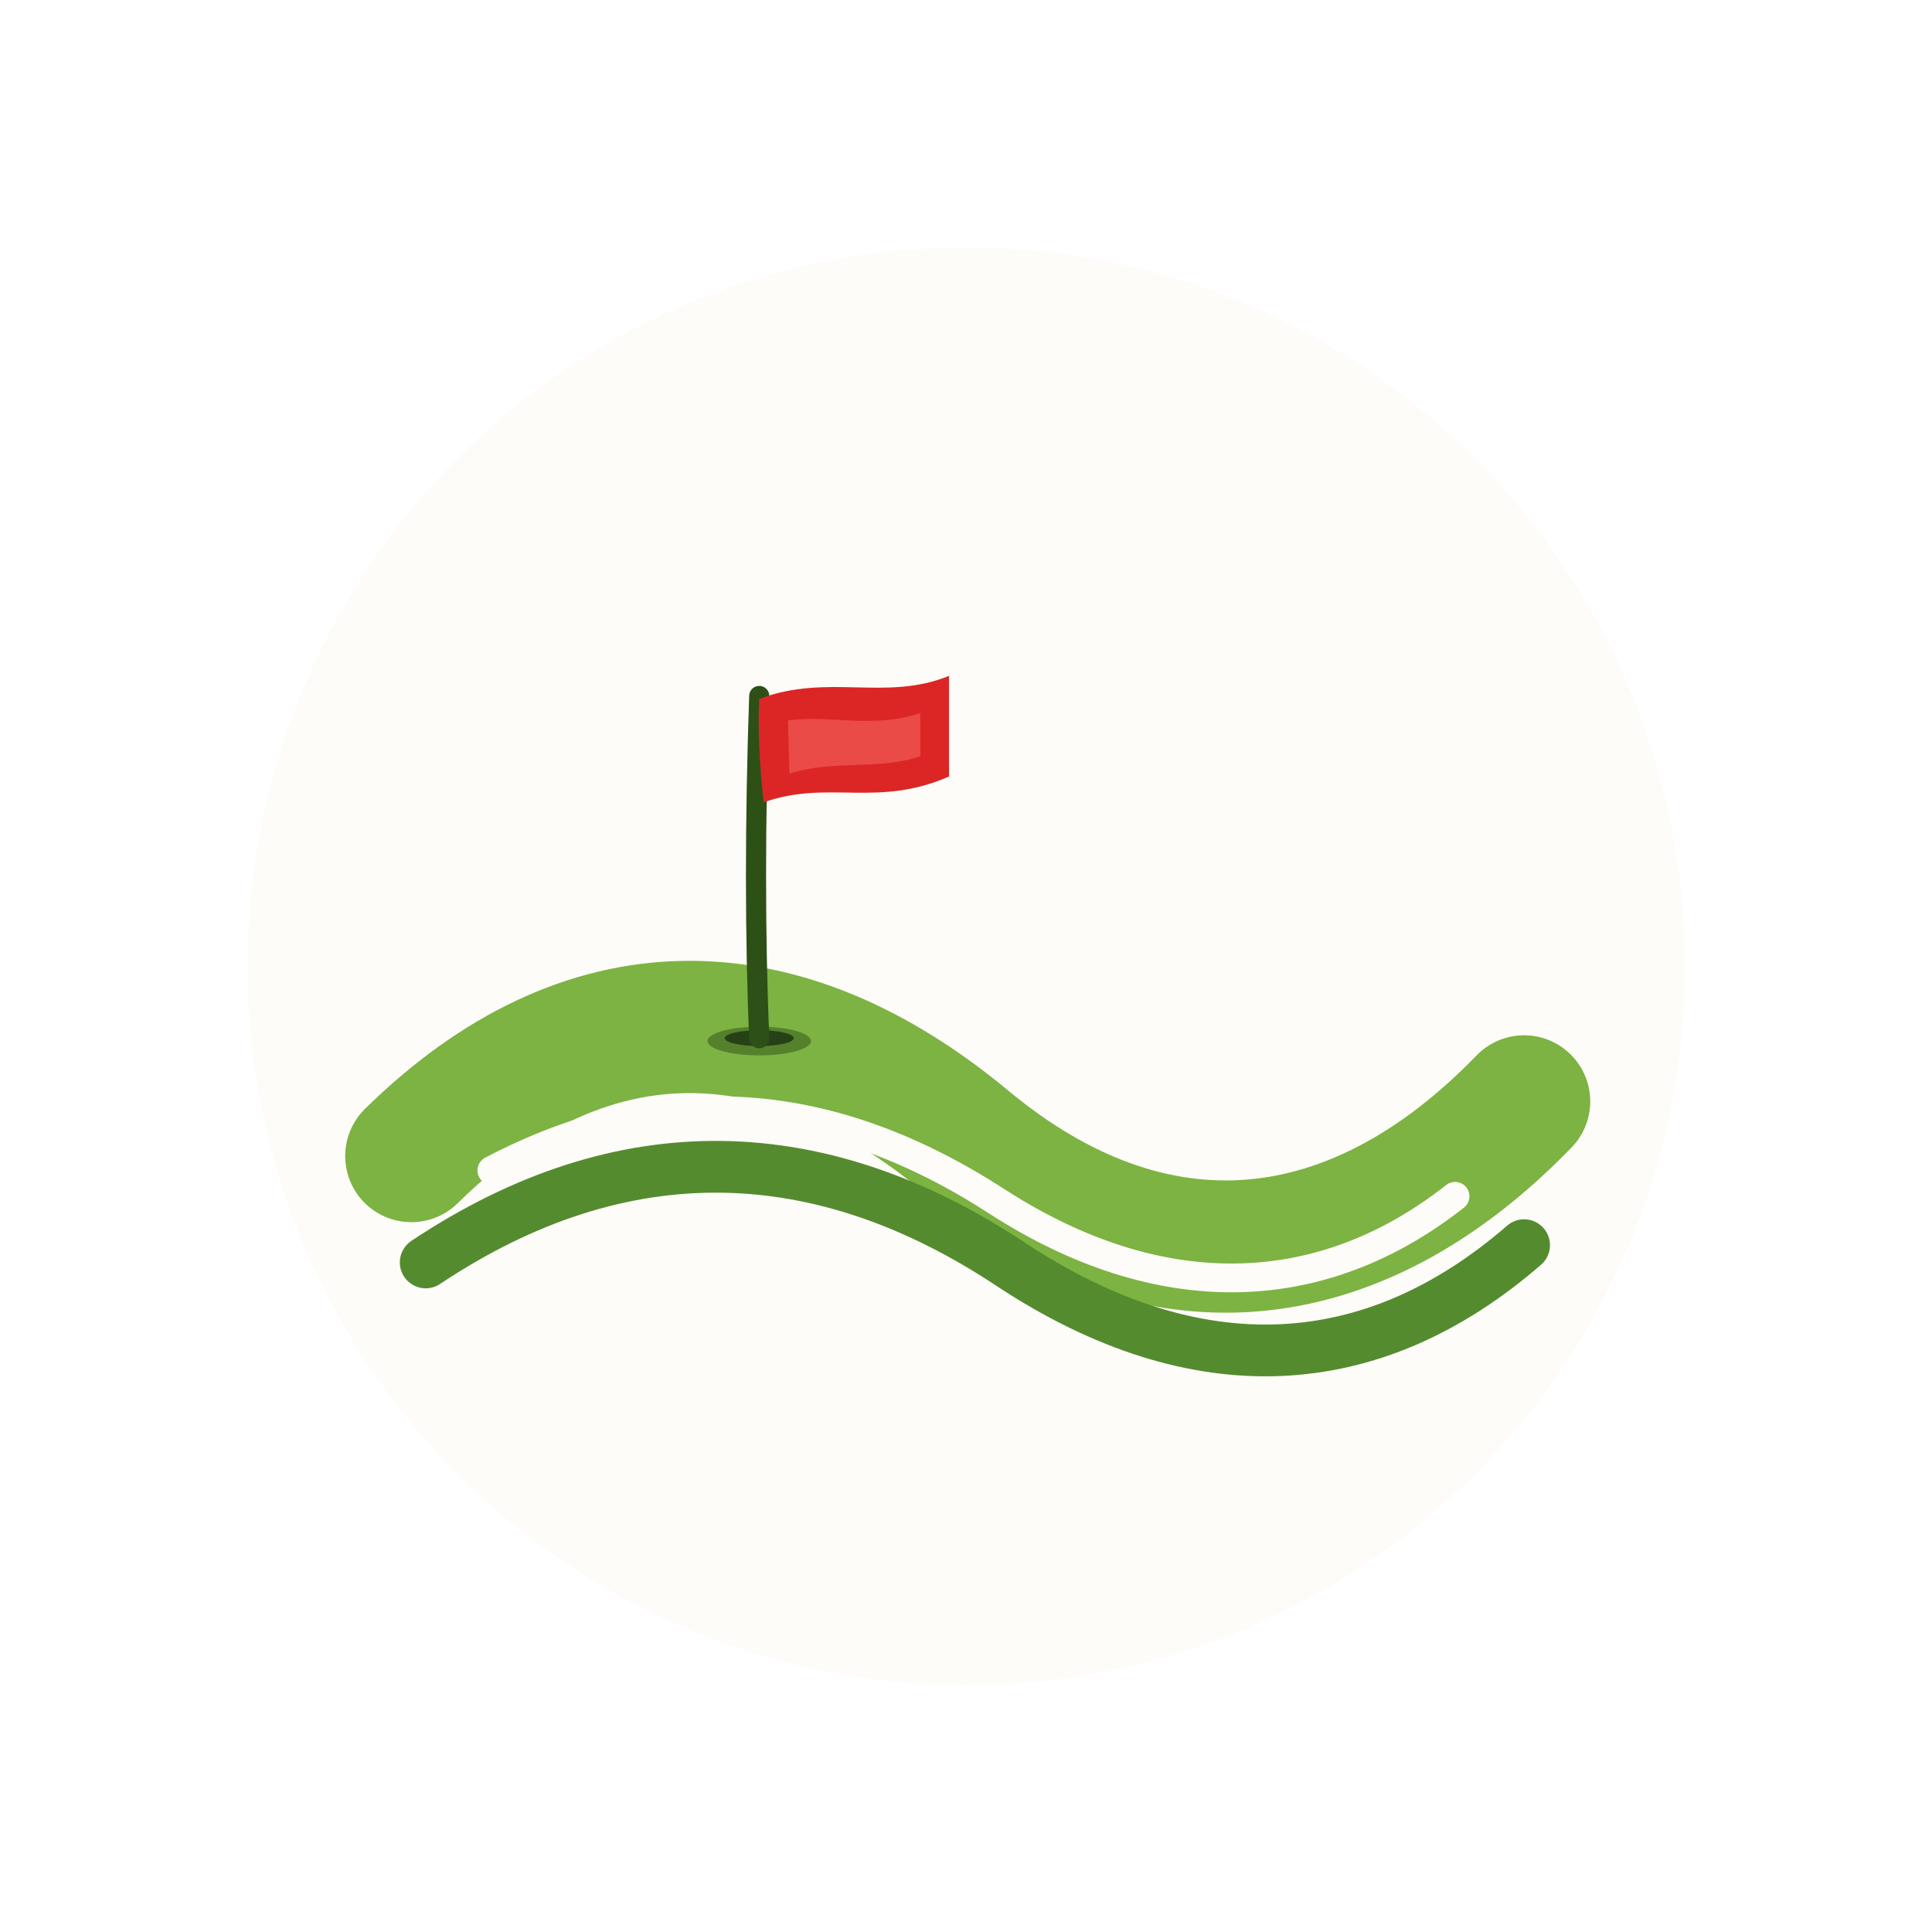
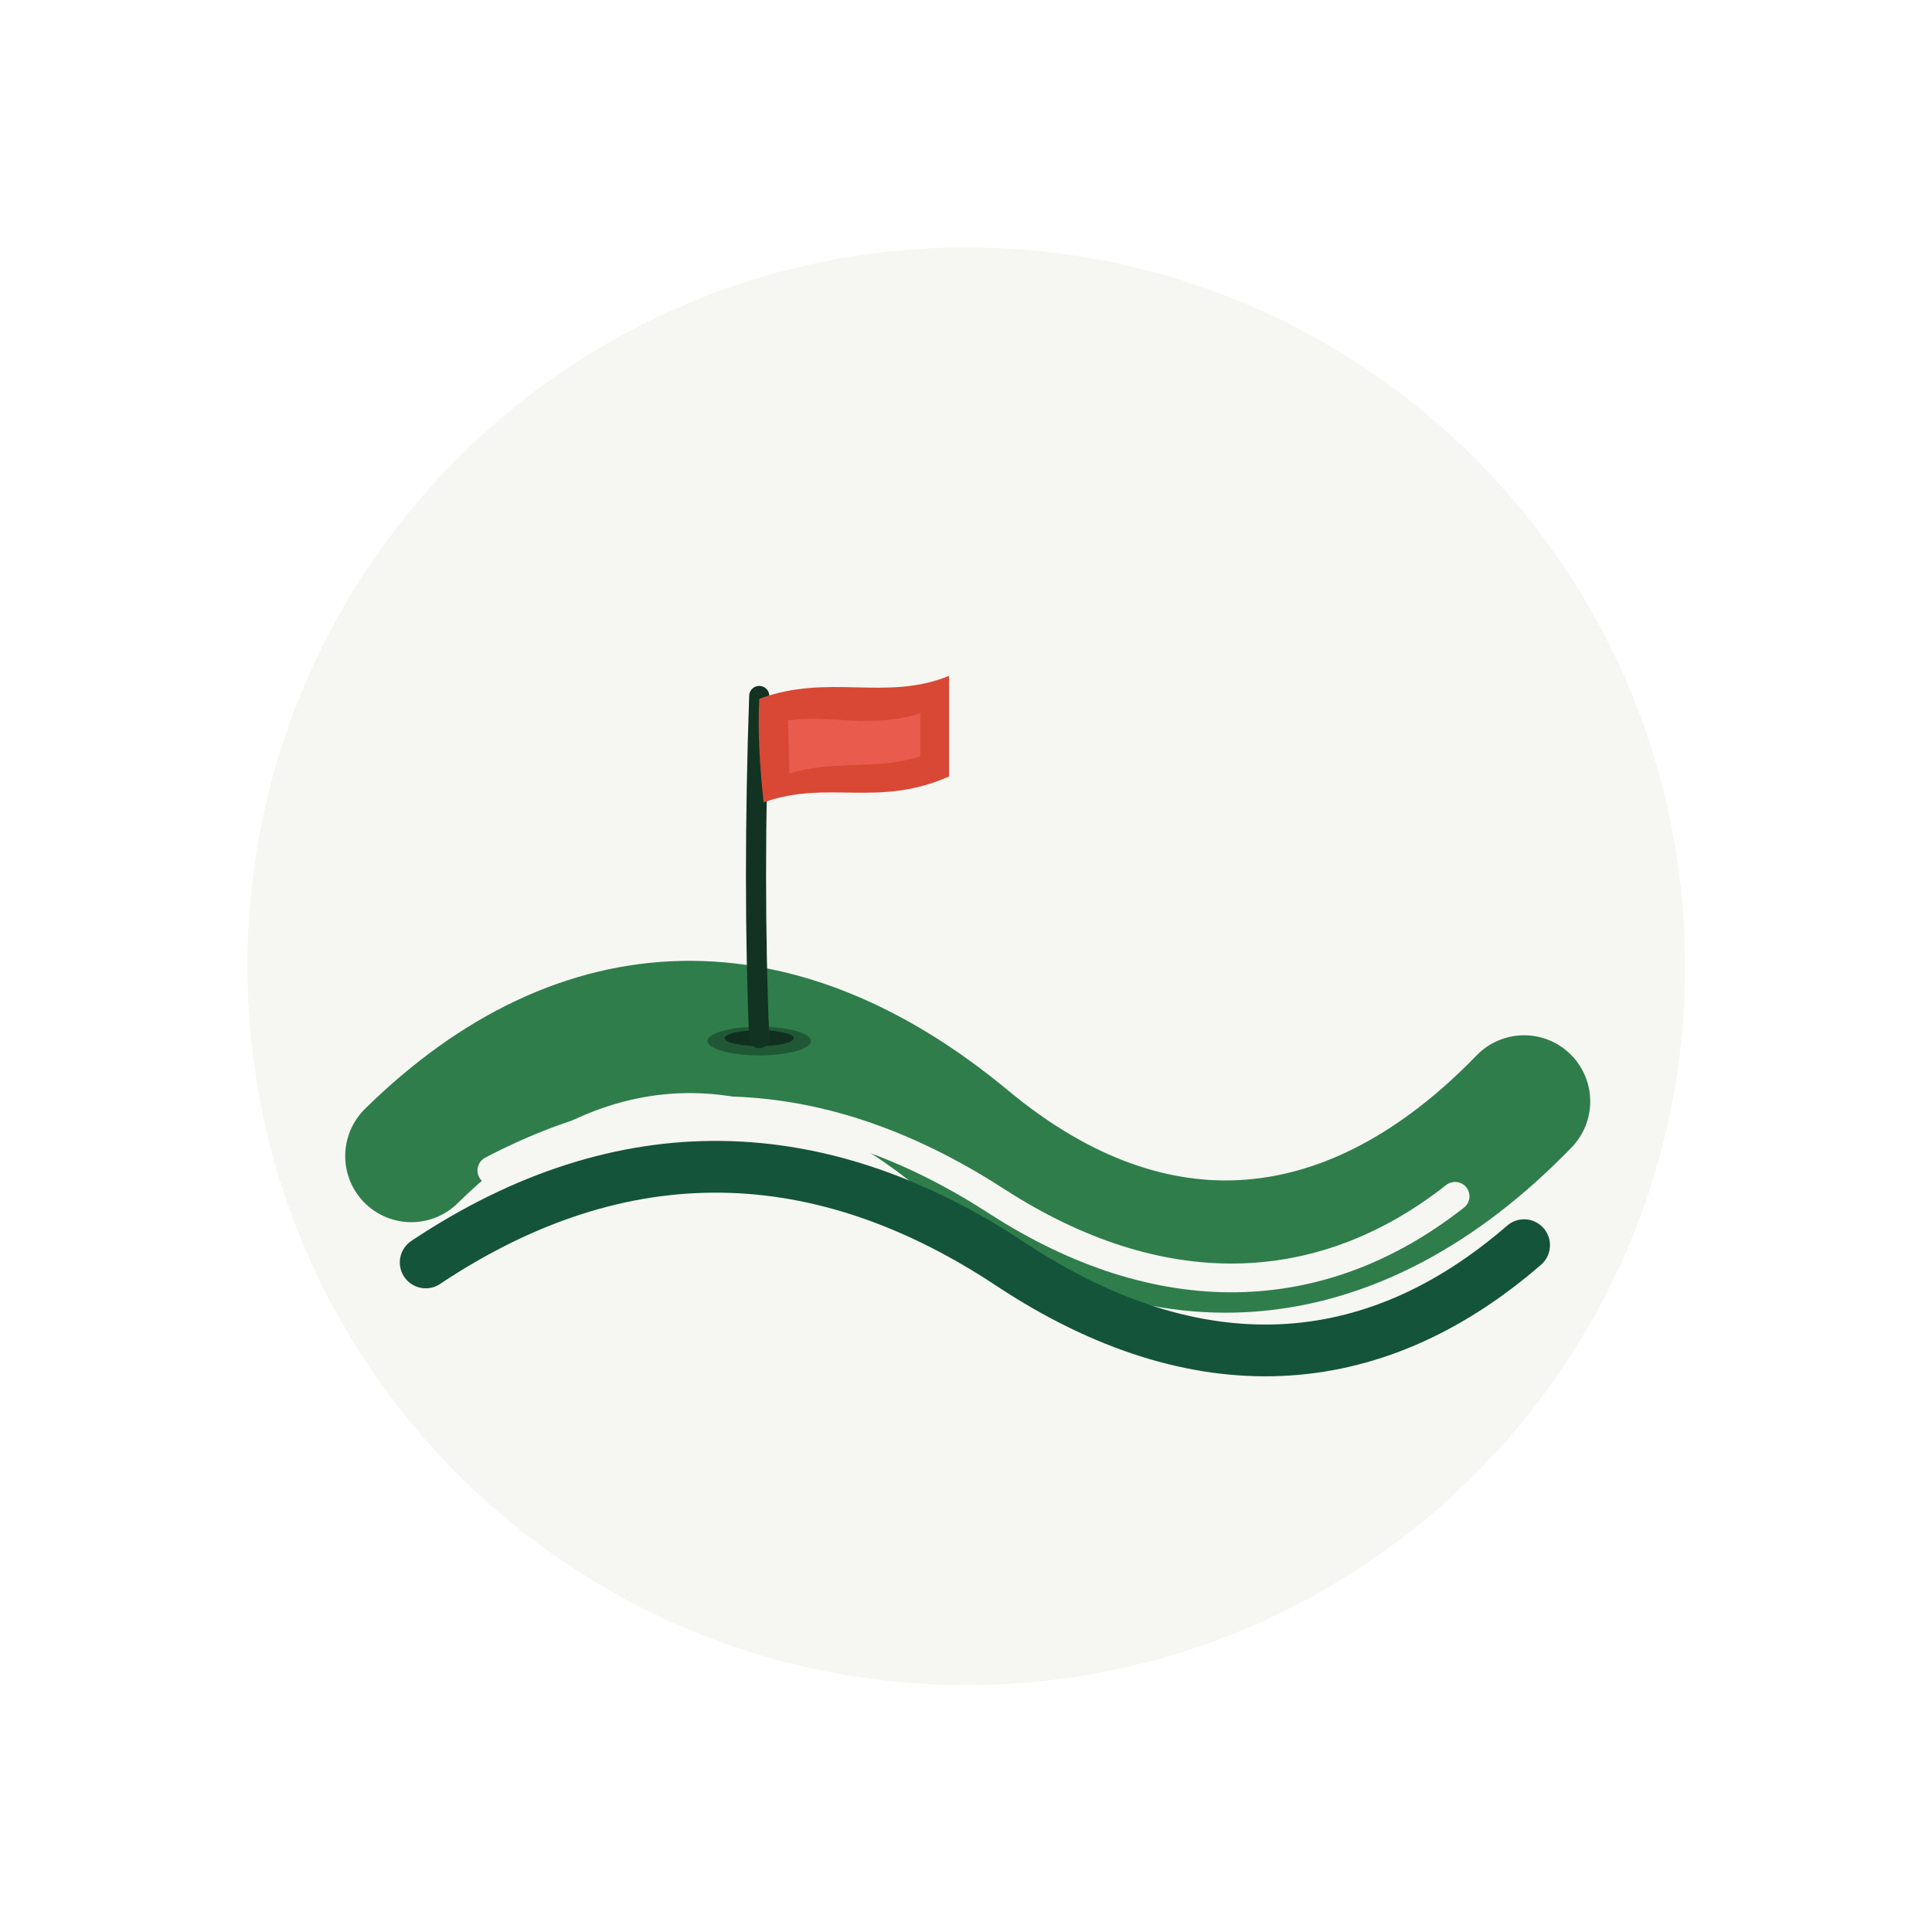
<svg xmlns="http://www.w3.org/2000/svg" viewBox="0 0 1024 1024" width="1024" height="1024">
  <g transform="translate(122, 122) scale(0.762)">
-     <circle cx="512" cy="512" r="500" fill="#fefcf8" />
-     <path d="M126 644 C246 526 382 526 512 634 C642 742 782 728 900 606" fill="none" stroke="#7cb342" stroke-width="92" stroke-linecap="round" />
-     <path d="M136 718 C274 626 412 632 544 720 C672 804 794 798 900 706" fill="none" stroke="#558b2f" stroke-width="36" stroke-linecap="round" />
-     <path d="M182 654 C304 590 420 602 534 676 C646 748 758 746 852 672" fill="none" stroke="#fefcf8" stroke-width="20" stroke-linecap="round" />
-     <ellipse cx="368" cy="564" rx="36" ry="10" fill="#2d5016" opacity=".5" />
-     <ellipse cx="368" cy="562" rx="24" ry="5.5" fill="#14280f" opacity=".72" />
-     <path d="M368 324 C365 410 365 492 368 562" fill="none" stroke="#2d5016" stroke-width="14" stroke-linecap="round" />
-     <path d="M368 326 C416 308 456 328 500 310 L500 380 C450 402 416 382 371 398 C368 370 367 346 368 326 Z" fill="#dc2626" />
+     <circle cx="512" cy="512" r="500" fill="#f6f7f2" />
+     <path d="M126 644 C246 526 382 526 512 634 C642 742 782 728 900 606" fill="none" stroke="#2f7d4b" stroke-width="92" stroke-linecap="round" />
+     <path d="M136 718 C274 626 412 632 544 720 C672 804 794 798 900 706" fill="none" stroke="#14543a" stroke-width="36" stroke-linecap="round" />
+     <path d="M182 654 C304 590 420 602 534 676 C646 748 758 746 852 672" fill="none" stroke="#f6f7f2" stroke-width="20" stroke-linecap="round" />
+     <ellipse cx="368" cy="564" rx="36" ry="10" fill="#123322" opacity=".5" />
+     <ellipse cx="368" cy="562" rx="24" ry="5.5" fill="#0b1f15" opacity=".72" />
+     <path d="M368 324 C365 410 365 492 368 562" fill="none" stroke="#123322" stroke-width="14" stroke-linecap="round" />
+     <path d="M368 326 C416 308 456 328 500 310 L500 380 C450 402 416 382 371 398 C368 370 367 346 368 326 Z" fill="#d94835" />
    <path d="M388 341 C418 337 446 347 480 336 L480 366 C449 376 420 368 389 378 Z" fill="#f97066" opacity=".5" />
  </g>
</svg>
